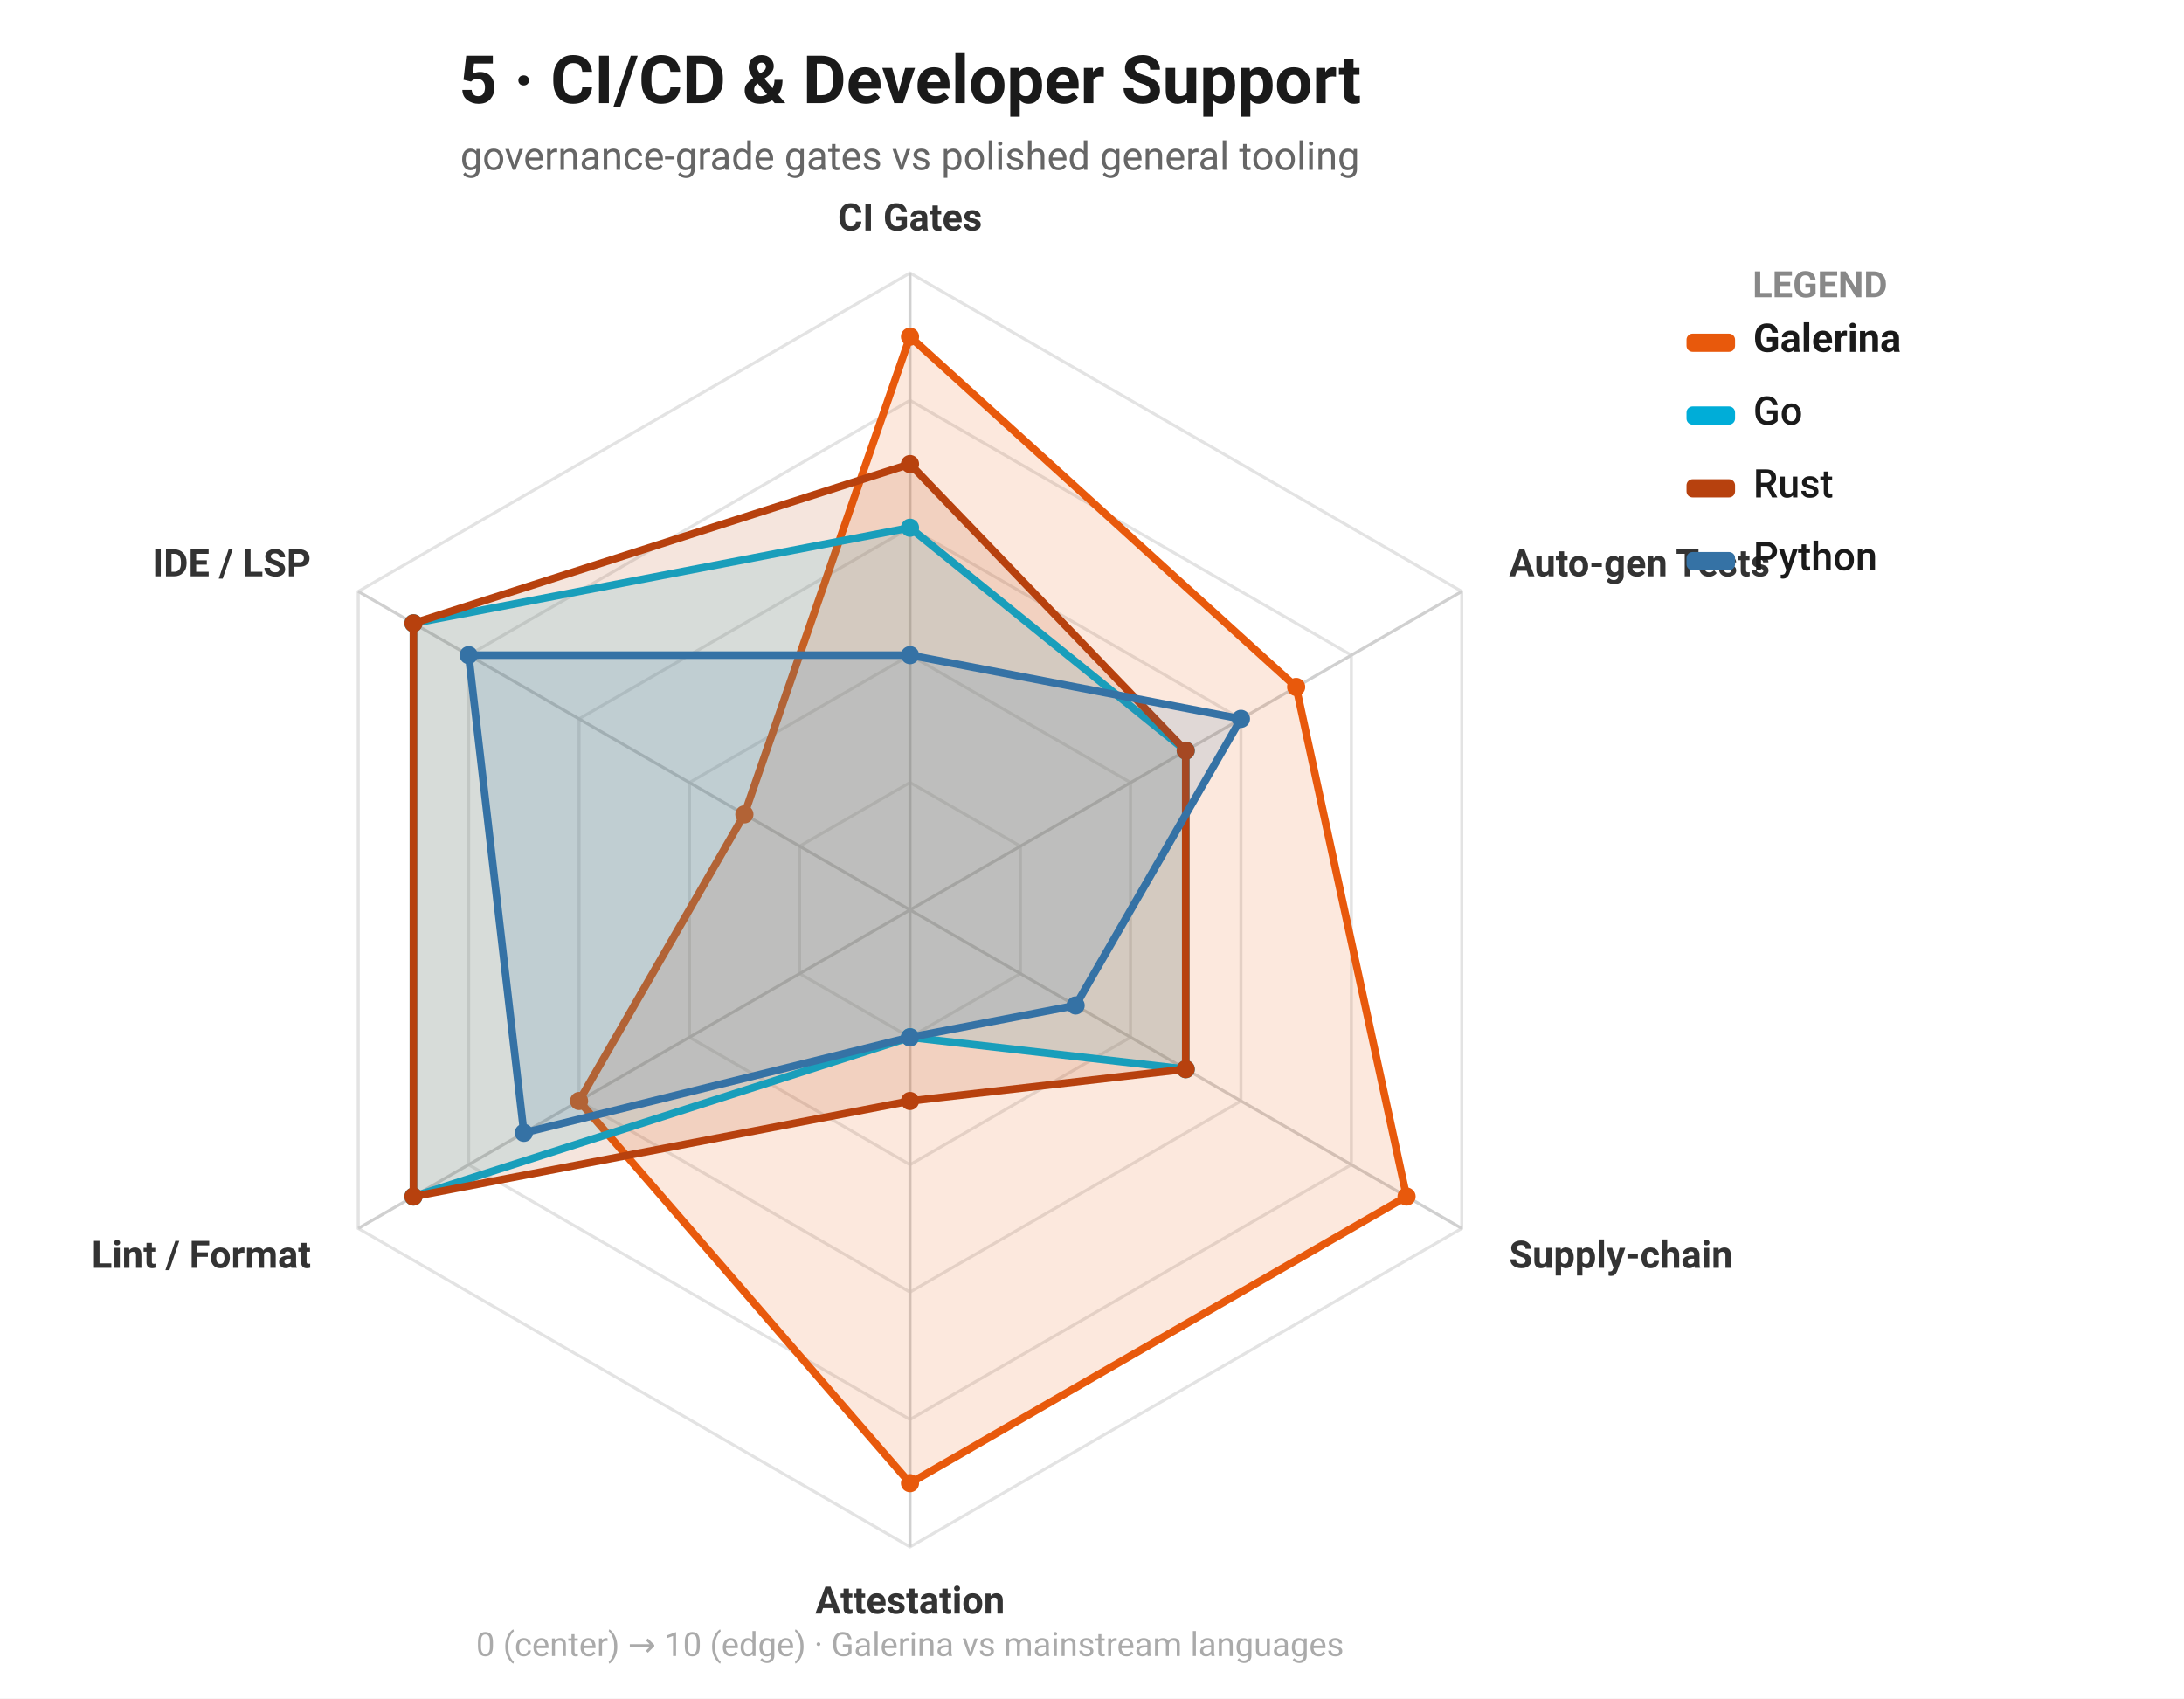
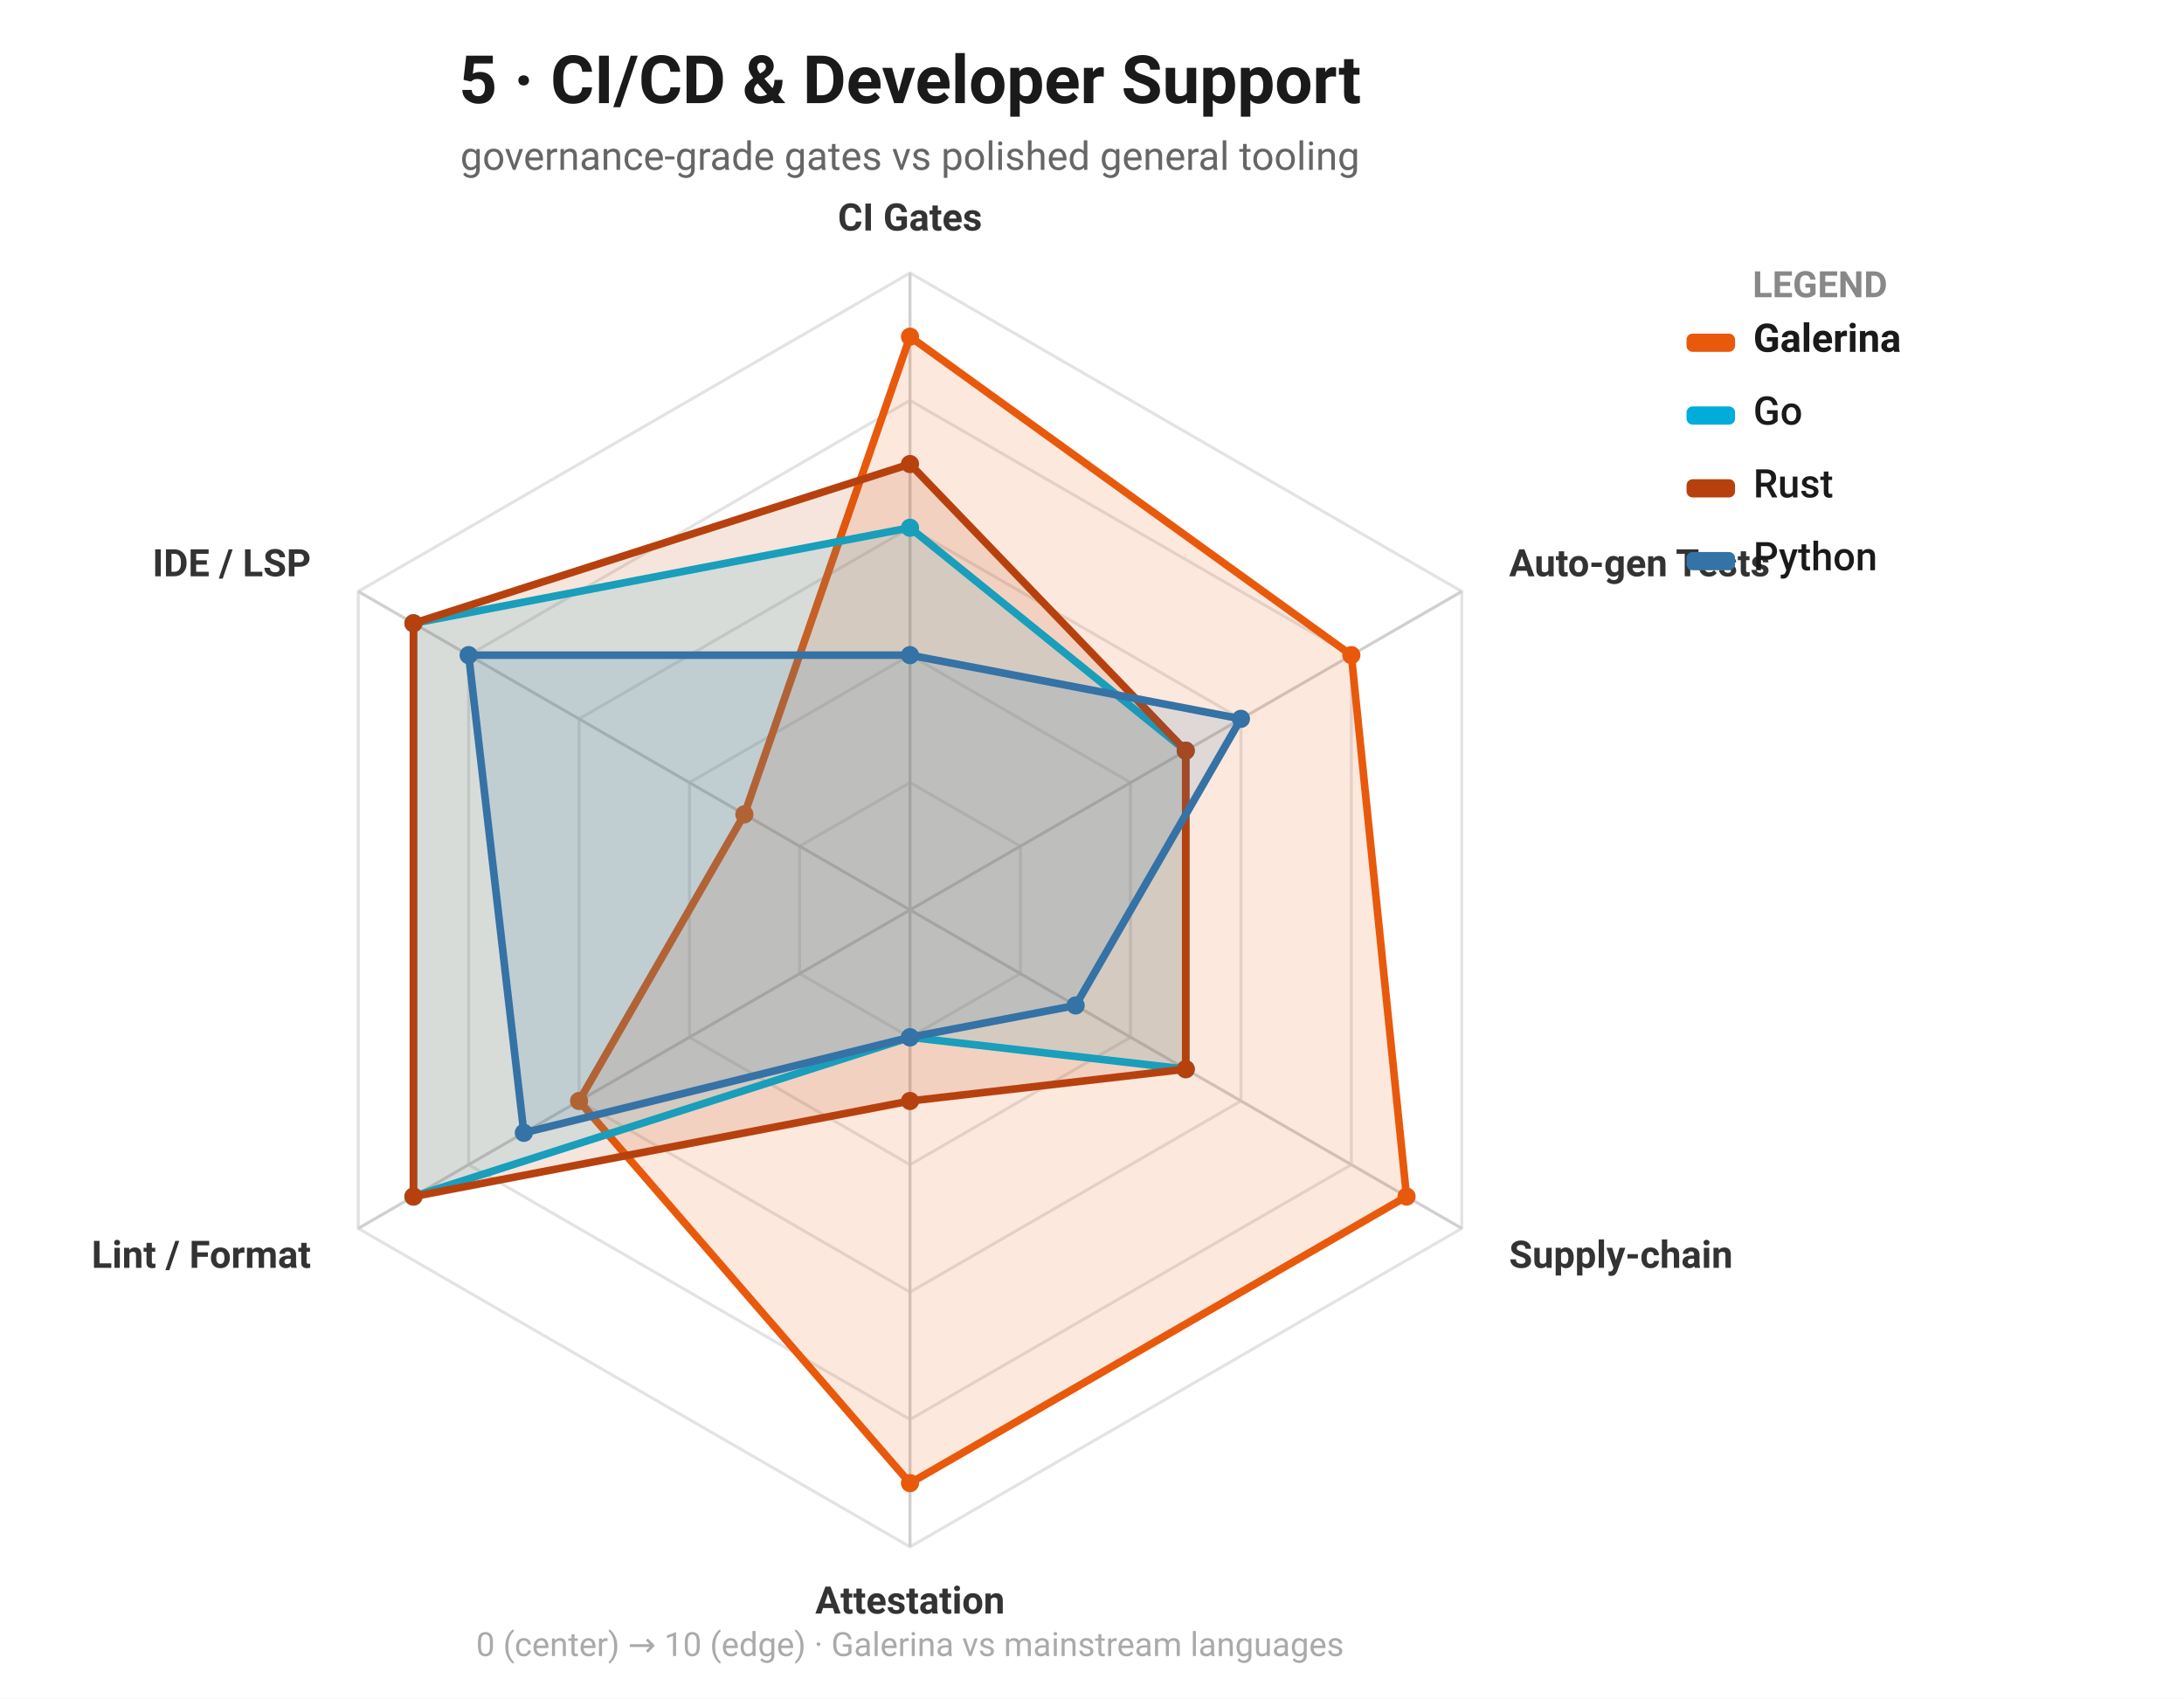
<svg xmlns="http://www.w3.org/2000/svg" viewBox="0 0 720 560" width="100%" height="100%" preserveAspectRatio="xMidYMid meet" font-family="system-ui,Segoe UI,Roboto,sans-serif">
  <rect width="720" height="560" fill="#ffffff" />
  <text x="300" y="34" text-anchor="middle" font-size="22" font-weight="700" fill="#1a1a1a">5 · CI/CD &amp; Developer Support</text>
  <text x="300" y="56" text-anchor="middle" font-size="13" fill="#666">governance-grade gates vs polished general tooling</text>
  <polygon points="300.0,258.0 336.4,279.0 336.4,321.0 300.0,342.0 263.6,321.0 263.6,279.0" fill="none" stroke="#e3e3e3" stroke-width="1" />
  <polygon points="300.0,216.0 372.7,258.0 372.7,342.0 300.0,384.0 227.3,342.0 227.3,258.0" fill="none" stroke="#e3e3e3" stroke-width="1" />
  <polygon points="300.0,174.0 409.1,237.0 409.1,363.0 300.0,426.0 190.9,363.0 190.9,237.0" fill="none" stroke="#e3e3e3" stroke-width="1" />
  <polygon points="300.0,132.0 445.5,216.0 445.5,384.0 300.0,468.0 154.5,384.0 154.5,216.0" fill="none" stroke="#e3e3e3" stroke-width="1" />
  <polygon points="300.0,90.0 481.9,195.0 481.9,405.0 300.0,510.0 118.1,405.0 118.1,195.0" fill="none" stroke="#e3e3e3" stroke-width="1" />
  <line x1="300" y1="300" x2="300.0" y2="90.0" stroke="#d0d0d0" stroke-width="1" />
  <text x="300.0" y="76.0" text-anchor="middle" font-size="12.5" font-weight="600" fill="#333">CI Gates</text>
  <line x1="300" y1="300" x2="481.9" y2="195.0" stroke="#d0d0d0" stroke-width="1" />
  <text x="497.5" y="190.0" text-anchor="start" font-size="12.5" font-weight="600" fill="#333">Auto-gen Tests</text>
  <line x1="300" y1="300" x2="481.9" y2="405.0" stroke="#d0d0d0" stroke-width="1" />
  <text x="497.5" y="418.0" text-anchor="start" font-size="12.5" font-weight="600" fill="#333">Supply-chain</text>
  <line x1="300" y1="300" x2="300.0" y2="510.0" stroke="#d0d0d0" stroke-width="1" />
  <text x="300.0" y="532.0" text-anchor="middle" font-size="12.5" font-weight="600" fill="#333">Attestation</text>
  <line x1="300" y1="300" x2="118.1" y2="405.0" stroke="#d0d0d0" stroke-width="1" />
  <text x="102.5" y="418.0" text-anchor="end" font-size="12.5" font-weight="600" fill="#333">Lint / Format</text>
  <line x1="300" y1="300" x2="118.1" y2="195.0" stroke="#d0d0d0" stroke-width="1" />
  <text x="102.5" y="190.0" text-anchor="end" font-size="12.5" font-weight="600" fill="#333">IDE / LSP</text>
-   <polygon points="300.0,111.0 427.3,226.5 463.7,394.5 300.0,489.0 190.9,363.0 245.4,268.5" fill="#e8590c" fill-opacity="0.14" stroke="#e8590c" stroke-width="2.5" stroke-linejoin="round" />
+   <polygon points="300.0,111.0 445.5,216.0 463.7,394.5 300.0,489.0 190.9,363.0 245.4,268.5" fill="#e8590c" fill-opacity="0.14" stroke="#e8590c" stroke-width="2.5" stroke-linejoin="round" />
  <circle cx="300.0" cy="111.0" r="3" fill="#e8590c" />
-   <circle cx="427.3" cy="226.5" r="3" fill="#e8590c" />
+   <circle cx="445.5" cy="216.0" r="3" fill="#e8590c" />
  <circle cx="463.7" cy="394.5" r="3" fill="#e8590c" />
  <circle cx="300.0" cy="489.0" r="3" fill="#e8590c" />
  <circle cx="190.9" cy="363.0" r="3" fill="#e8590c" />
  <circle cx="245.4" cy="268.5" r="3" fill="#e8590c" />
  <polygon points="300.0,174.0 390.9,247.5 390.9,352.5 300.0,342.0 136.3,394.5 136.3,205.5" fill="#00add8" fill-opacity="0.14" stroke="#00add8" stroke-width="2.5" stroke-linejoin="round" />
  <circle cx="300.0" cy="174.0" r="3" fill="#00add8" />
  <circle cx="390.9" cy="247.5" r="3" fill="#00add8" />
  <circle cx="390.9" cy="352.5" r="3" fill="#00add8" />
  <circle cx="300.0" cy="342.0" r="3" fill="#00add8" />
  <circle cx="136.3" cy="394.5" r="3" fill="#00add8" />
  <circle cx="136.3" cy="205.5" r="3" fill="#00add8" />
  <polygon points="300.0,153.0 390.9,247.5 390.9,352.5 300.0,363.0 136.3,394.5 136.3,205.5" fill="#b7410e" fill-opacity="0.14" stroke="#b7410e" stroke-width="2.5" stroke-linejoin="round" />
  <circle cx="300.0" cy="153.0" r="3" fill="#b7410e" />
  <circle cx="390.9" cy="247.5" r="3" fill="#b7410e" />
  <circle cx="390.9" cy="352.5" r="3" fill="#b7410e" />
  <circle cx="300.0" cy="363.0" r="3" fill="#b7410e" />
  <circle cx="136.3" cy="394.5" r="3" fill="#b7410e" />
  <circle cx="136.3" cy="205.5" r="3" fill="#b7410e" />
  <polygon points="300.0,216.0 409.1,237.0 354.6,331.5 300.0,342.0 172.7,373.5 154.5,216.0" fill="#3572a5" fill-opacity="0.14" stroke="#3572a5" stroke-width="2.5" stroke-linejoin="round" />
  <circle cx="300.0" cy="216.0" r="3" fill="#3572a5" />
  <circle cx="409.1" cy="237.0" r="3" fill="#3572a5" />
  <circle cx="354.6" cy="331.5" r="3" fill="#3572a5" />
  <circle cx="300.0" cy="342.0" r="3" fill="#3572a5" />
  <circle cx="172.7" cy="373.5" r="3" fill="#3572a5" />
  <circle cx="154.5" cy="216.0" r="3" fill="#3572a5" />
  <text x="600" y="98" text-anchor="middle" font-size="12" font-weight="700" fill="#888">LEGEND</text>
  <rect x="556" y="110" width="16" height="6" rx="2" fill="#e8590c" />
  <text x="578" y="116" font-size="13" font-weight="700" fill="#1a1a1a">Galerina</text>
  <rect x="556" y="134" width="16" height="6" rx="2" fill="#00add8" />
  <text x="578" y="140" font-size="13" font-weight="500" fill="#1a1a1a">Go</text>
  <rect x="556" y="158" width="16" height="6" rx="2" fill="#b7410e" />
  <text x="578" y="164" font-size="13" font-weight="500" fill="#1a1a1a">Rust</text>
  <rect x="556" y="182" width="16" height="6" rx="2" fill="#3572a5" />
  <text x="578" y="188" font-size="13" font-weight="500" fill="#1a1a1a">Python</text>
  <text x="300" y="546" text-anchor="middle" font-size="11" fill="#aaa">0 (center) → 10 (edge) · Galerina vs mainstream languages</text>
</svg>
